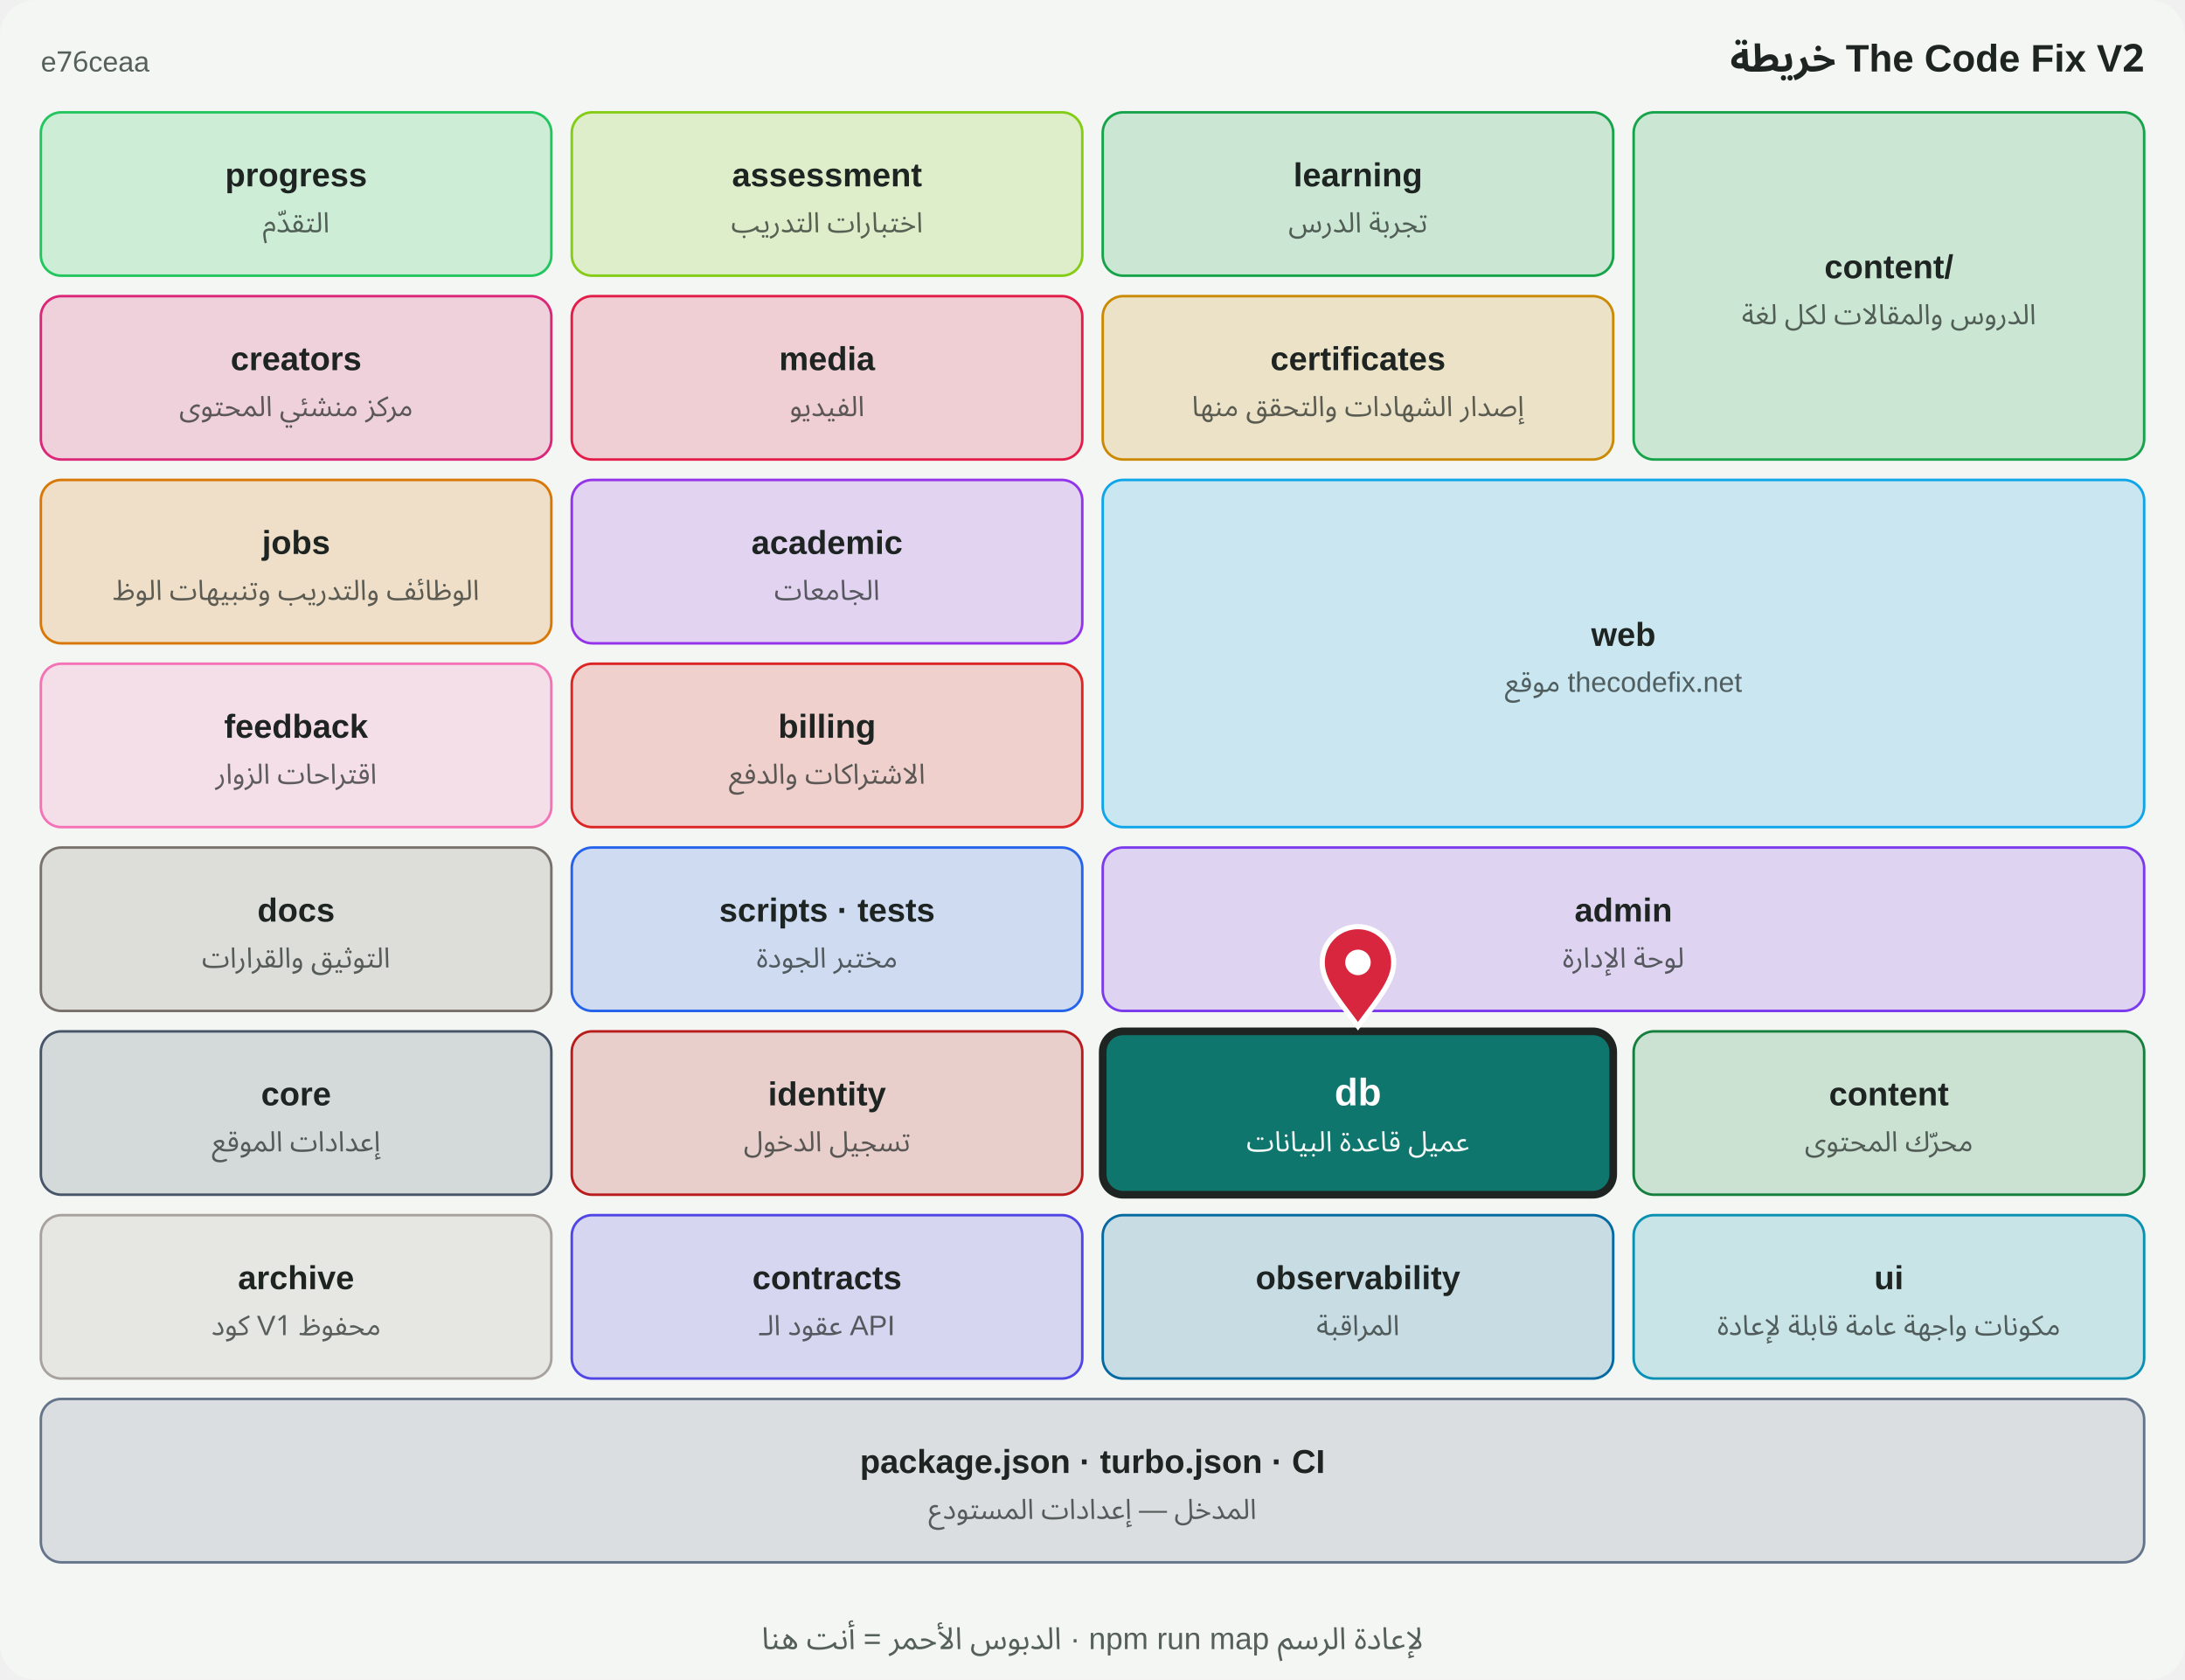
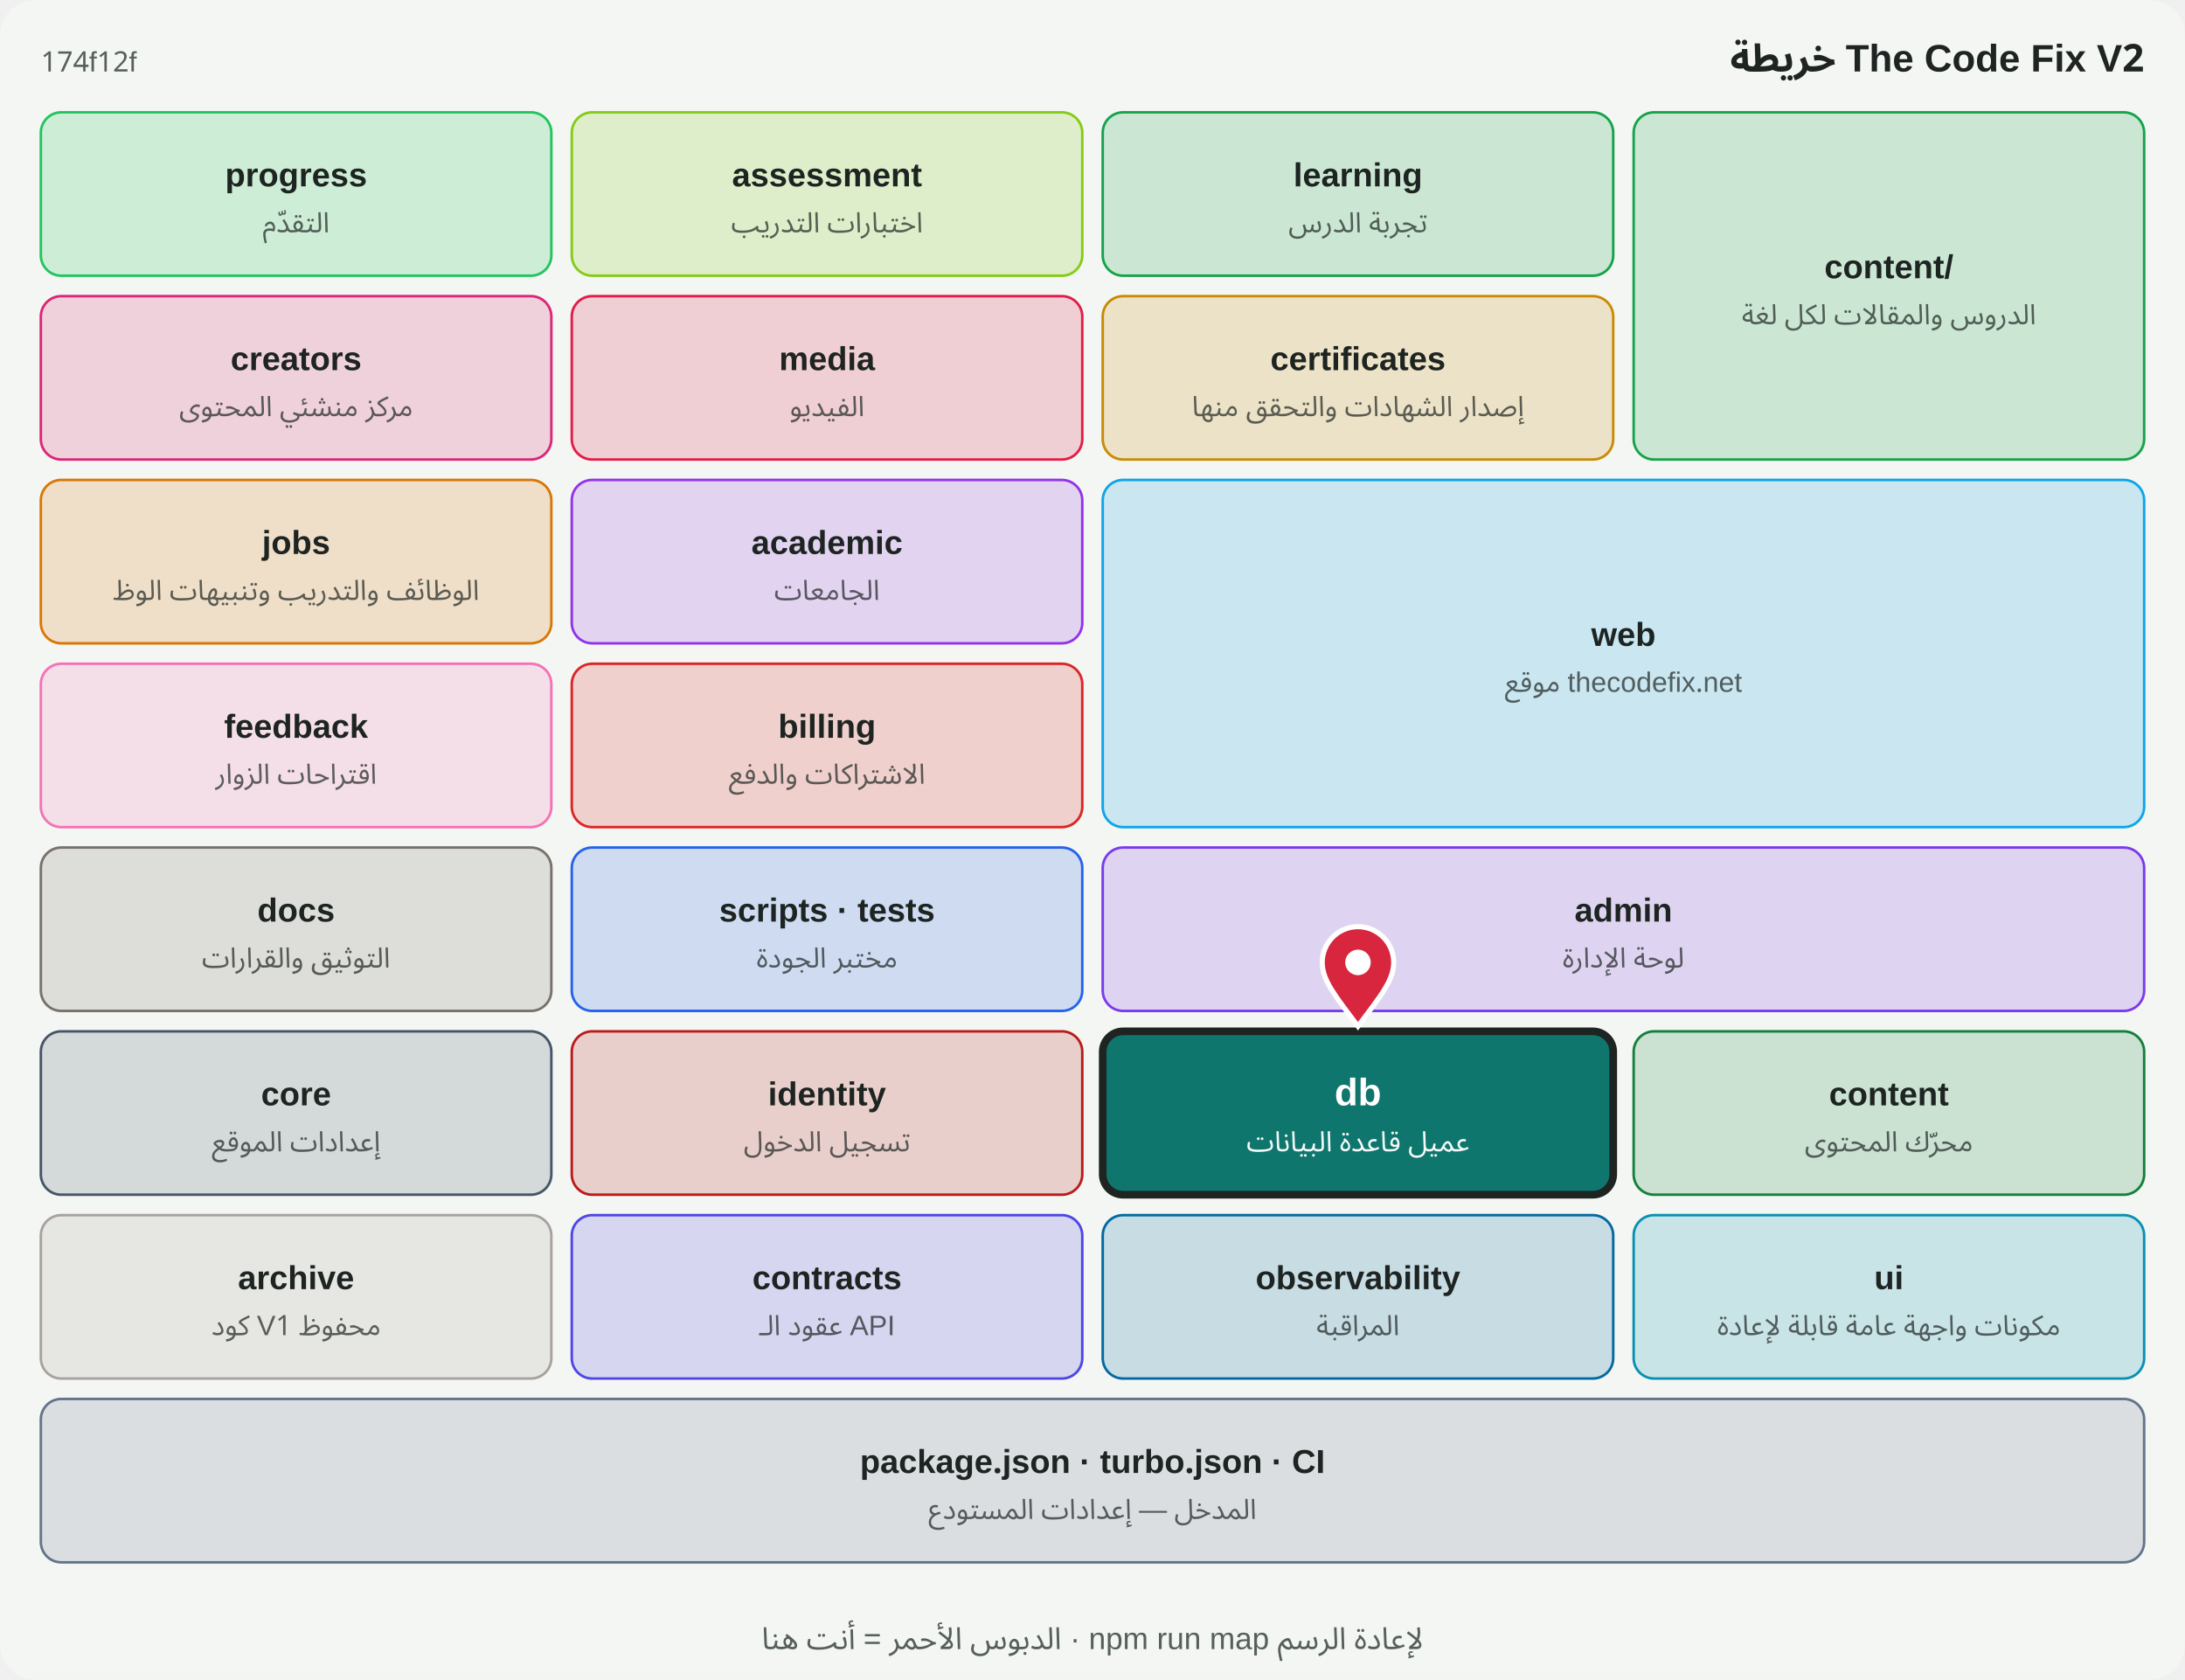
<svg xmlns="http://www.w3.org/2000/svg" viewBox="0 0 856 658" width="856" height="658" font-family="'Segoe UI', Tahoma, 'Noto Sans Arabic', Arial, sans-serif" role="img" aria-label="خريطة مشروع The Code Fix — عميل قاعدة البيانات (@tcf/db)">
  <rect width="856" height="658" rx="14" fill="#f4f6f3" />
  <text x="840" y="28" text-anchor="end" font-size="15" font-weight="700" fill="#1d2421">خريطة The Code Fix V2</text>
-   <text x="16" y="28" font-size="11" fill="#56605b">e76ceaa</text>
+   <text x="16" y="28" font-size="11" fill="#56605b">174f12f</text>
  <g>
    <rect x="640" y="44" width="200" height="136" rx="8" fill="#16a34a" fill-opacity="0.18" stroke="#16a34a" stroke-width="1" />
    <text x="740" y="109" text-anchor="middle" font-size="13" font-weight="600" fill="#1d2421">content/</text>
    <text x="740" y="127" text-anchor="middle" font-size="11" fill="#1d2421" fill-opacity="0.7">الدروس والمقالات لكل لغة</text>
  </g>
  <g>
    <rect x="432" y="44" width="200" height="64" rx="8" fill="#16a34a" fill-opacity="0.18" stroke="#16a34a" stroke-width="1" />
    <text x="532" y="73" text-anchor="middle" font-size="13" font-weight="600" fill="#1d2421">learning</text>
    <text x="532" y="91" text-anchor="middle" font-size="11" fill="#1d2421" fill-opacity="0.7">تجربة الدرس</text>
  </g>
  <g>
    <rect x="224" y="44" width="200" height="64" rx="8" fill="#84cc16" fill-opacity="0.18" stroke="#84cc16" stroke-width="1" />
    <text x="324" y="73" text-anchor="middle" font-size="13" font-weight="600" fill="#1d2421">assessment</text>
    <text x="324" y="91" text-anchor="middle" font-size="11" fill="#1d2421" fill-opacity="0.7">اختبارات التدريب</text>
  </g>
  <g>
    <rect x="16" y="44" width="200" height="64" rx="8" fill="#22c55e" fill-opacity="0.18" stroke="#22c55e" stroke-width="1" />
    <text x="116" y="73" text-anchor="middle" font-size="13" font-weight="600" fill="#1d2421">progress</text>
    <text x="116" y="91" text-anchor="middle" font-size="11" fill="#1d2421" fill-opacity="0.7">التقدّم</text>
  </g>
  <g>
    <rect x="432" y="116" width="200" height="64" rx="8" fill="#ca8a04" fill-opacity="0.18" stroke="#ca8a04" stroke-width="1" />
    <text x="532" y="145" text-anchor="middle" font-size="13" font-weight="600" fill="#1d2421">certificates</text>
    <text x="532" y="163" text-anchor="middle" font-size="11" fill="#1d2421" fill-opacity="0.7">إصدار الشهادات والتحقق منها</text>
  </g>
  <g>
    <rect x="224" y="116" width="200" height="64" rx="8" fill="#e11d48" fill-opacity="0.18" stroke="#e11d48" stroke-width="1" />
    <text x="324" y="145" text-anchor="middle" font-size="13" font-weight="600" fill="#1d2421">media</text>
    <text x="324" y="163" text-anchor="middle" font-size="11" fill="#1d2421" fill-opacity="0.7">الفيديو</text>
  </g>
  <g>
    <rect x="16" y="116" width="200" height="64" rx="8" fill="#db2777" fill-opacity="0.18" stroke="#db2777" stroke-width="1" />
    <text x="116" y="145" text-anchor="middle" font-size="13" font-weight="600" fill="#1d2421">creators</text>
    <text x="116" y="163" text-anchor="middle" font-size="11" fill="#1d2421" fill-opacity="0.7">مركز منشئي المحتوى</text>
  </g>
  <g>
    <rect x="432" y="188" width="408" height="136" rx="8" fill="#0ea5e9" fill-opacity="0.18" stroke="#0ea5e9" stroke-width="1" />
    <text x="636" y="253" text-anchor="middle" font-size="13" font-weight="600" fill="#1d2421">web</text>
    <text x="636" y="271" text-anchor="middle" font-size="11" fill="#1d2421" fill-opacity="0.7">موقع thecodefix.net</text>
  </g>
  <g>
    <rect x="224" y="188" width="200" height="64" rx="8" fill="#9333ea" fill-opacity="0.18" stroke="#9333ea" stroke-width="1" />
    <text x="324" y="217" text-anchor="middle" font-size="13" font-weight="600" fill="#1d2421">academic</text>
    <text x="324" y="235" text-anchor="middle" font-size="11" fill="#1d2421" fill-opacity="0.7">الجامعات</text>
  </g>
  <g>
    <rect x="16" y="188" width="200" height="64" rx="8" fill="#d97706" fill-opacity="0.18" stroke="#d97706" stroke-width="1" />
    <text x="116" y="217" text-anchor="middle" font-size="13" font-weight="600" fill="#1d2421">jobs</text>
    <text x="116" y="235" text-anchor="middle" font-size="11" fill="#1d2421" fill-opacity="0.7">الوظائف والتدريب وتنبيهات الوظ</text>
  </g>
  <g>
    <rect x="224" y="260" width="200" height="64" rx="8" fill="#dc2626" fill-opacity="0.18" stroke="#dc2626" stroke-width="1" />
    <text x="324" y="289" text-anchor="middle" font-size="13" font-weight="600" fill="#1d2421">billing</text>
    <text x="324" y="307" text-anchor="middle" font-size="11" fill="#1d2421" fill-opacity="0.7">الاشتراكات والدفع</text>
  </g>
  <g>
    <rect x="16" y="260" width="200" height="64" rx="8" fill="#f472b6" fill-opacity="0.18" stroke="#f472b6" stroke-width="1" />
    <text x="116" y="289" text-anchor="middle" font-size="13" font-weight="600" fill="#1d2421">feedback</text>
    <text x="116" y="307" text-anchor="middle" font-size="11" fill="#1d2421" fill-opacity="0.7">اقتراحات الزوار</text>
  </g>
  <g>
    <rect x="432" y="332" width="408" height="64" rx="8" fill="#7c3aed" fill-opacity="0.18" stroke="#7c3aed" stroke-width="1" />
    <text x="636" y="361" text-anchor="middle" font-size="13" font-weight="600" fill="#1d2421">admin</text>
    <text x="636" y="379" text-anchor="middle" font-size="11" fill="#1d2421" fill-opacity="0.7">لوحة الإدارة</text>
  </g>
  <g>
    <rect x="224" y="332" width="200" height="64" rx="8" fill="#2563eb" fill-opacity="0.18" stroke="#2563eb" stroke-width="1" />
    <text x="324" y="361" text-anchor="middle" font-size="13" font-weight="600" fill="#1d2421">scripts · tests</text>
    <text x="324" y="379" text-anchor="middle" font-size="11" fill="#1d2421" fill-opacity="0.7">مختبر الجودة</text>
  </g>
  <g>
    <rect x="16" y="332" width="200" height="64" rx="8" fill="#78716c" fill-opacity="0.18" stroke="#78716c" stroke-width="1" />
    <text x="116" y="361" text-anchor="middle" font-size="13" font-weight="600" fill="#1d2421">docs</text>
    <text x="116" y="379" text-anchor="middle" font-size="11" fill="#1d2421" fill-opacity="0.7">التوثيق والقرارات</text>
  </g>
  <g>
    <rect x="640" y="404" width="200" height="64" rx="8" fill="#15803d" fill-opacity="0.18" stroke="#15803d" stroke-width="1" />
    <text x="740" y="433" text-anchor="middle" font-size="13" font-weight="600" fill="#1d2421">content</text>
    <text x="740" y="451" text-anchor="middle" font-size="11" fill="#1d2421" fill-opacity="0.7">محرّك المحتوى</text>
  </g>
  <g>
    <rect x="432" y="404" width="200" height="64" rx="8" fill="#0f766e" fill-opacity="1" stroke="#1d2421" stroke-width="3" />
    <text x="532" y="433" text-anchor="middle" font-size="15" font-weight="700" fill="#ffffff">db</text>
    <text x="532" y="451" text-anchor="middle" font-size="11" fill="#ffffff" fill-opacity="0.95">عميل قاعدة البيانات</text>
  </g>
  <path d="M532 402 c-9 -12 -14 -18 -14 -25 a14 14 0 0 1 28 0 c0 7 -5 13 -14 25z" fill="#d7263d" stroke="#fff" stroke-width="2" />
  <circle cx="532" cy="377" r="5" fill="#fff" />
  <g>
    <rect x="224" y="404" width="200" height="64" rx="8" fill="#b91c1c" fill-opacity="0.18" stroke="#b91c1c" stroke-width="1" />
    <text x="324" y="433" text-anchor="middle" font-size="13" font-weight="600" fill="#1d2421">identity</text>
    <text x="324" y="451" text-anchor="middle" font-size="11" fill="#1d2421" fill-opacity="0.7">تسجيل الدخول</text>
  </g>
  <g>
    <rect x="16" y="404" width="200" height="64" rx="8" fill="#475569" fill-opacity="0.18" stroke="#475569" stroke-width="1" />
    <text x="116" y="433" text-anchor="middle" font-size="13" font-weight="600" fill="#1d2421">core</text>
    <text x="116" y="451" text-anchor="middle" font-size="11" fill="#1d2421" fill-opacity="0.7">إعدادات الموقع</text>
  </g>
  <g>
    <rect x="640" y="476" width="200" height="64" rx="8" fill="#0891b2" fill-opacity="0.18" stroke="#0891b2" stroke-width="1" />
    <text x="740" y="505" text-anchor="middle" font-size="13" font-weight="600" fill="#1d2421">ui</text>
    <text x="740" y="523" text-anchor="middle" font-size="11" fill="#1d2421" fill-opacity="0.7">مكونات واجهة عامة قابلة لإعادة</text>
  </g>
  <g>
    <rect x="432" y="476" width="200" height="64" rx="8" fill="#0369a1" fill-opacity="0.18" stroke="#0369a1" stroke-width="1" />
    <text x="532" y="505" text-anchor="middle" font-size="13" font-weight="600" fill="#1d2421">observability</text>
    <text x="532" y="523" text-anchor="middle" font-size="11" fill="#1d2421" fill-opacity="0.7">المراقبة</text>
  </g>
  <g>
    <rect x="224" y="476" width="200" height="64" rx="8" fill="#4f46e5" fill-opacity="0.18" stroke="#4f46e5" stroke-width="1" />
    <text x="324" y="505" text-anchor="middle" font-size="13" font-weight="600" fill="#1d2421">contracts</text>
    <text x="324" y="523" text-anchor="middle" font-size="11" fill="#1d2421" fill-opacity="0.7">عقود الـ API</text>
  </g>
  <g>
    <rect x="16" y="476" width="200" height="64" rx="8" fill="#a8a29e" fill-opacity="0.18" stroke="#a8a29e" stroke-width="1" />
    <text x="116" y="505" text-anchor="middle" font-size="13" font-weight="600" fill="#1d2421">archive</text>
    <text x="116" y="523" text-anchor="middle" font-size="11" fill="#1d2421" fill-opacity="0.7">كود V1 محفوظ</text>
  </g>
  <g>
    <rect x="16" y="548" width="824" height="64" rx="8" fill="#64748b" fill-opacity="0.18" stroke="#64748b" stroke-width="1" />
    <text x="428" y="577" text-anchor="middle" font-size="13" font-weight="600" fill="#1d2421">package.json · turbo.json · CI</text>
    <text x="428" y="595" text-anchor="middle" font-size="11" fill="#1d2421" fill-opacity="0.7">المدخل — إعدادات المستودع</text>
  </g>
  <text x="428" y="646" text-anchor="middle" font-size="12" fill="#56605b">الدبوس الأحمر = أنت هنا · npm run map لإعادة الرسم</text>
</svg>
